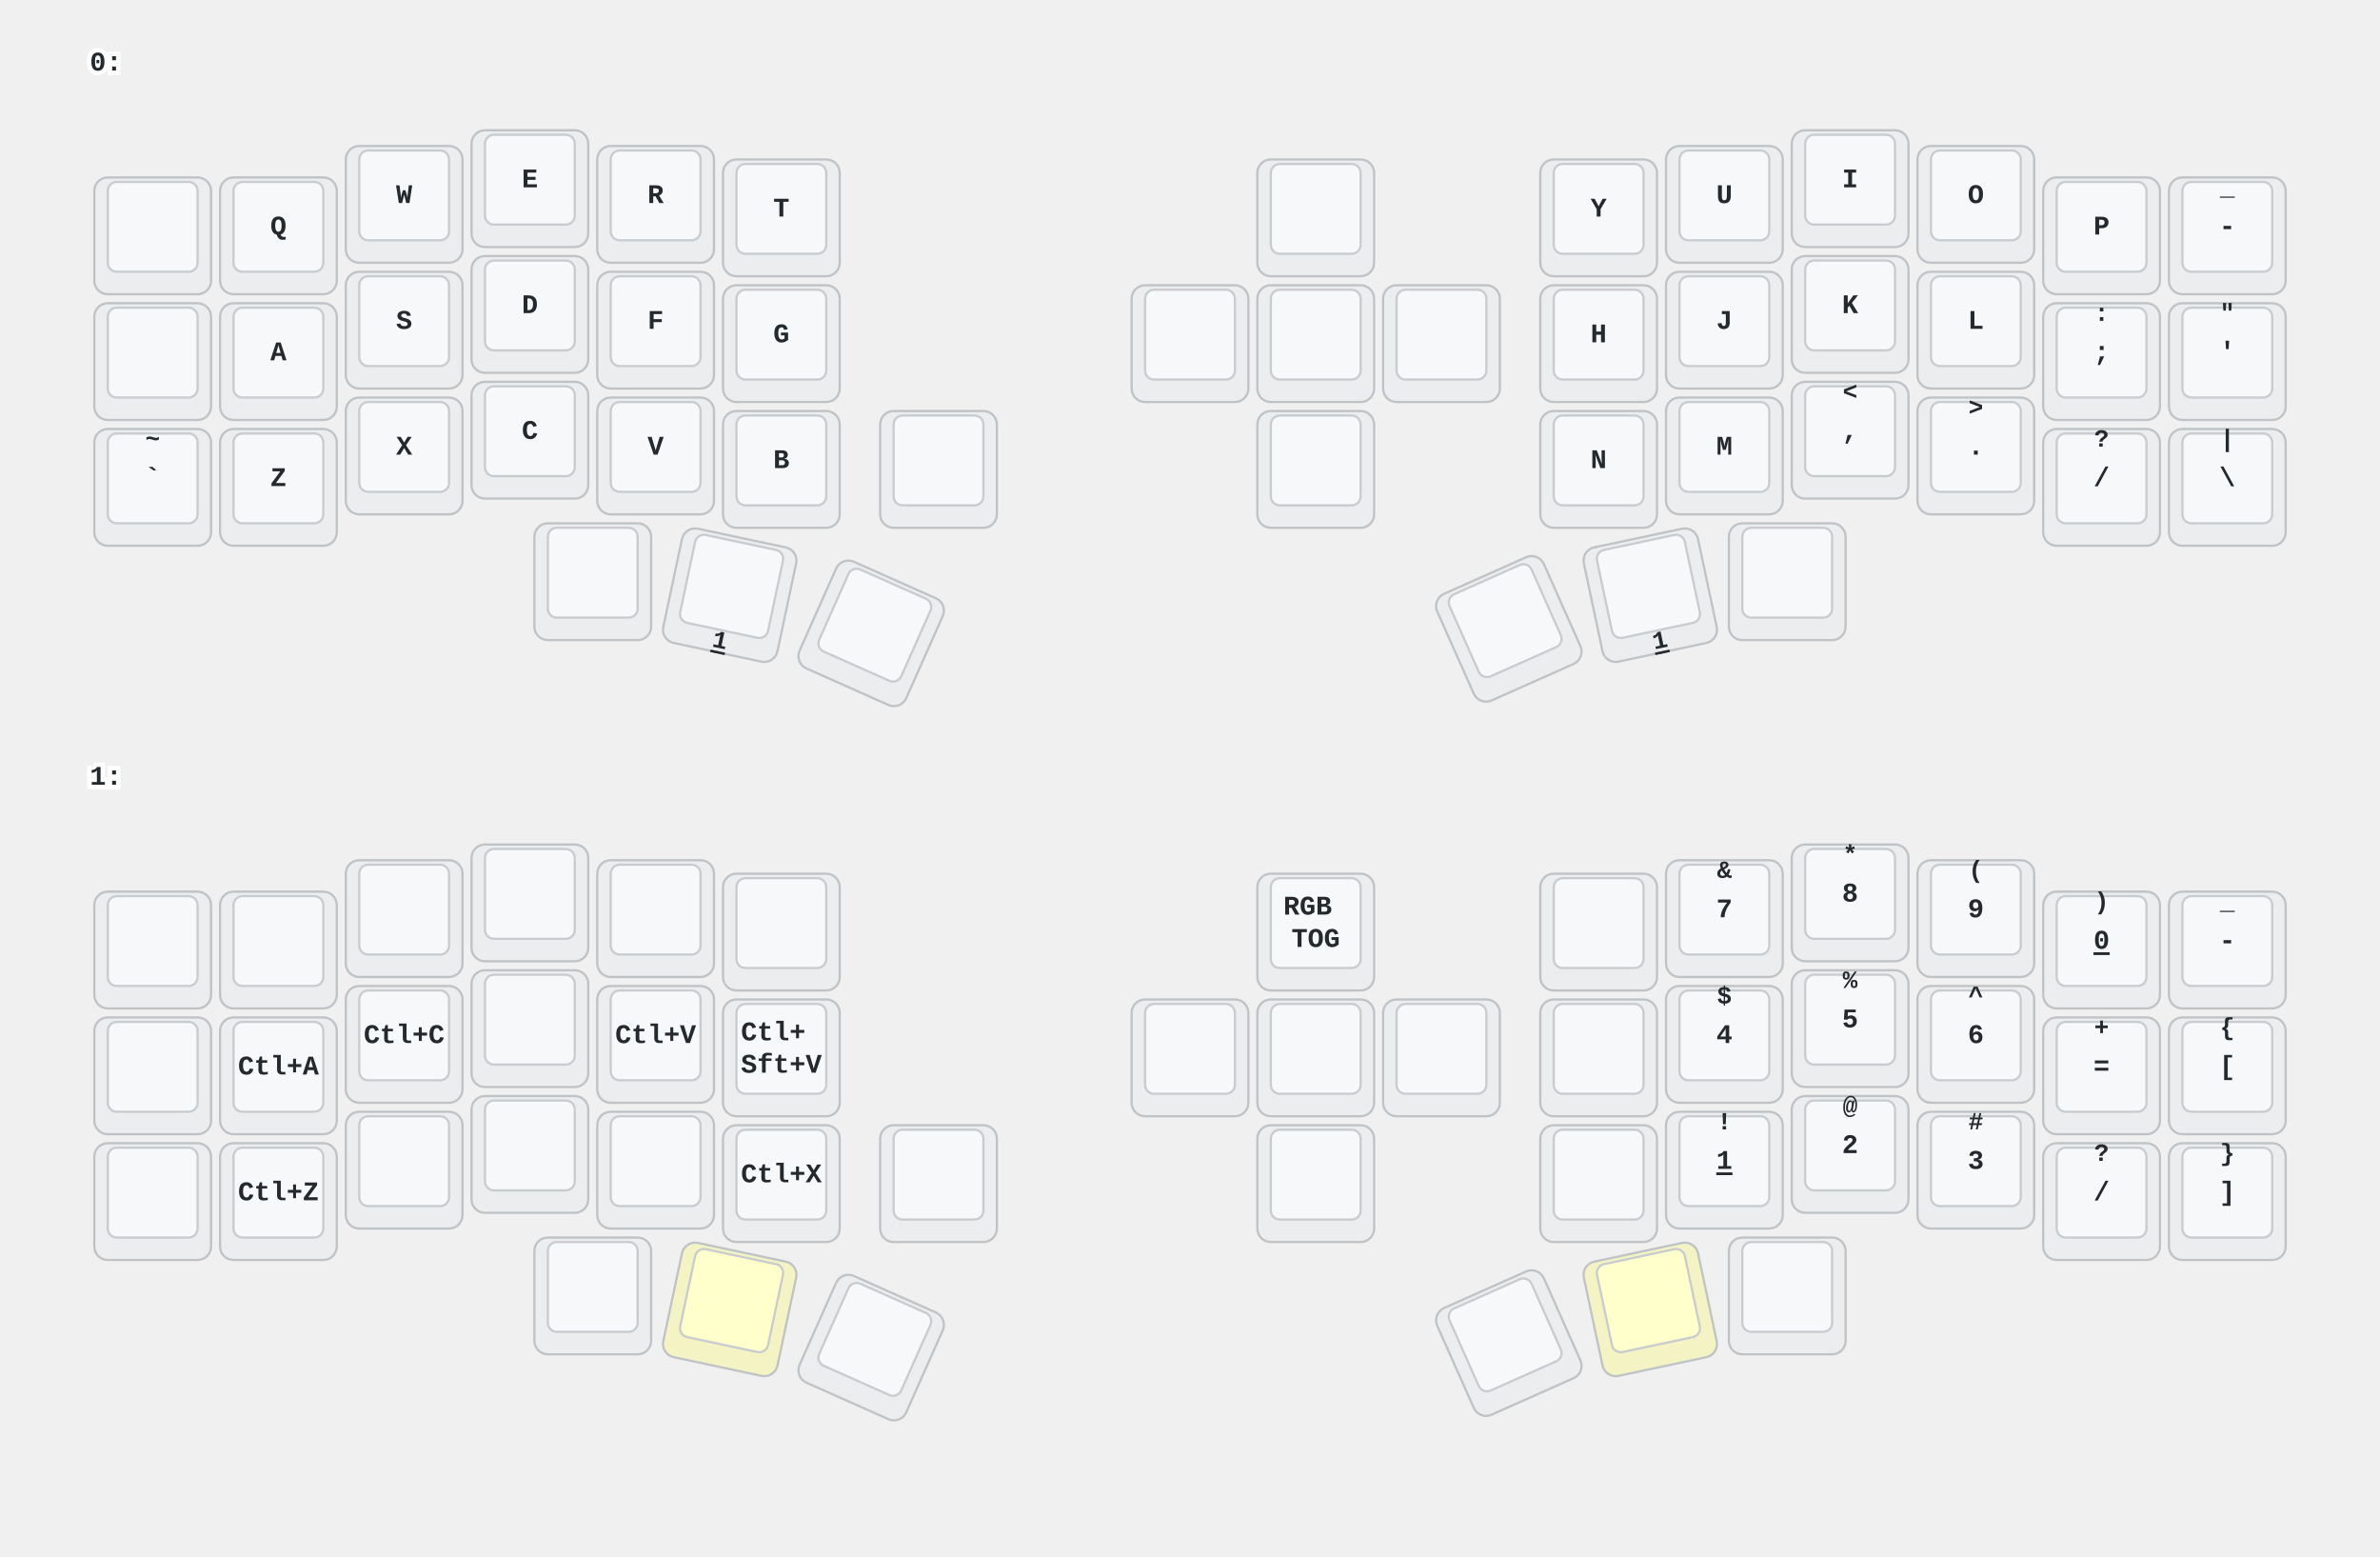
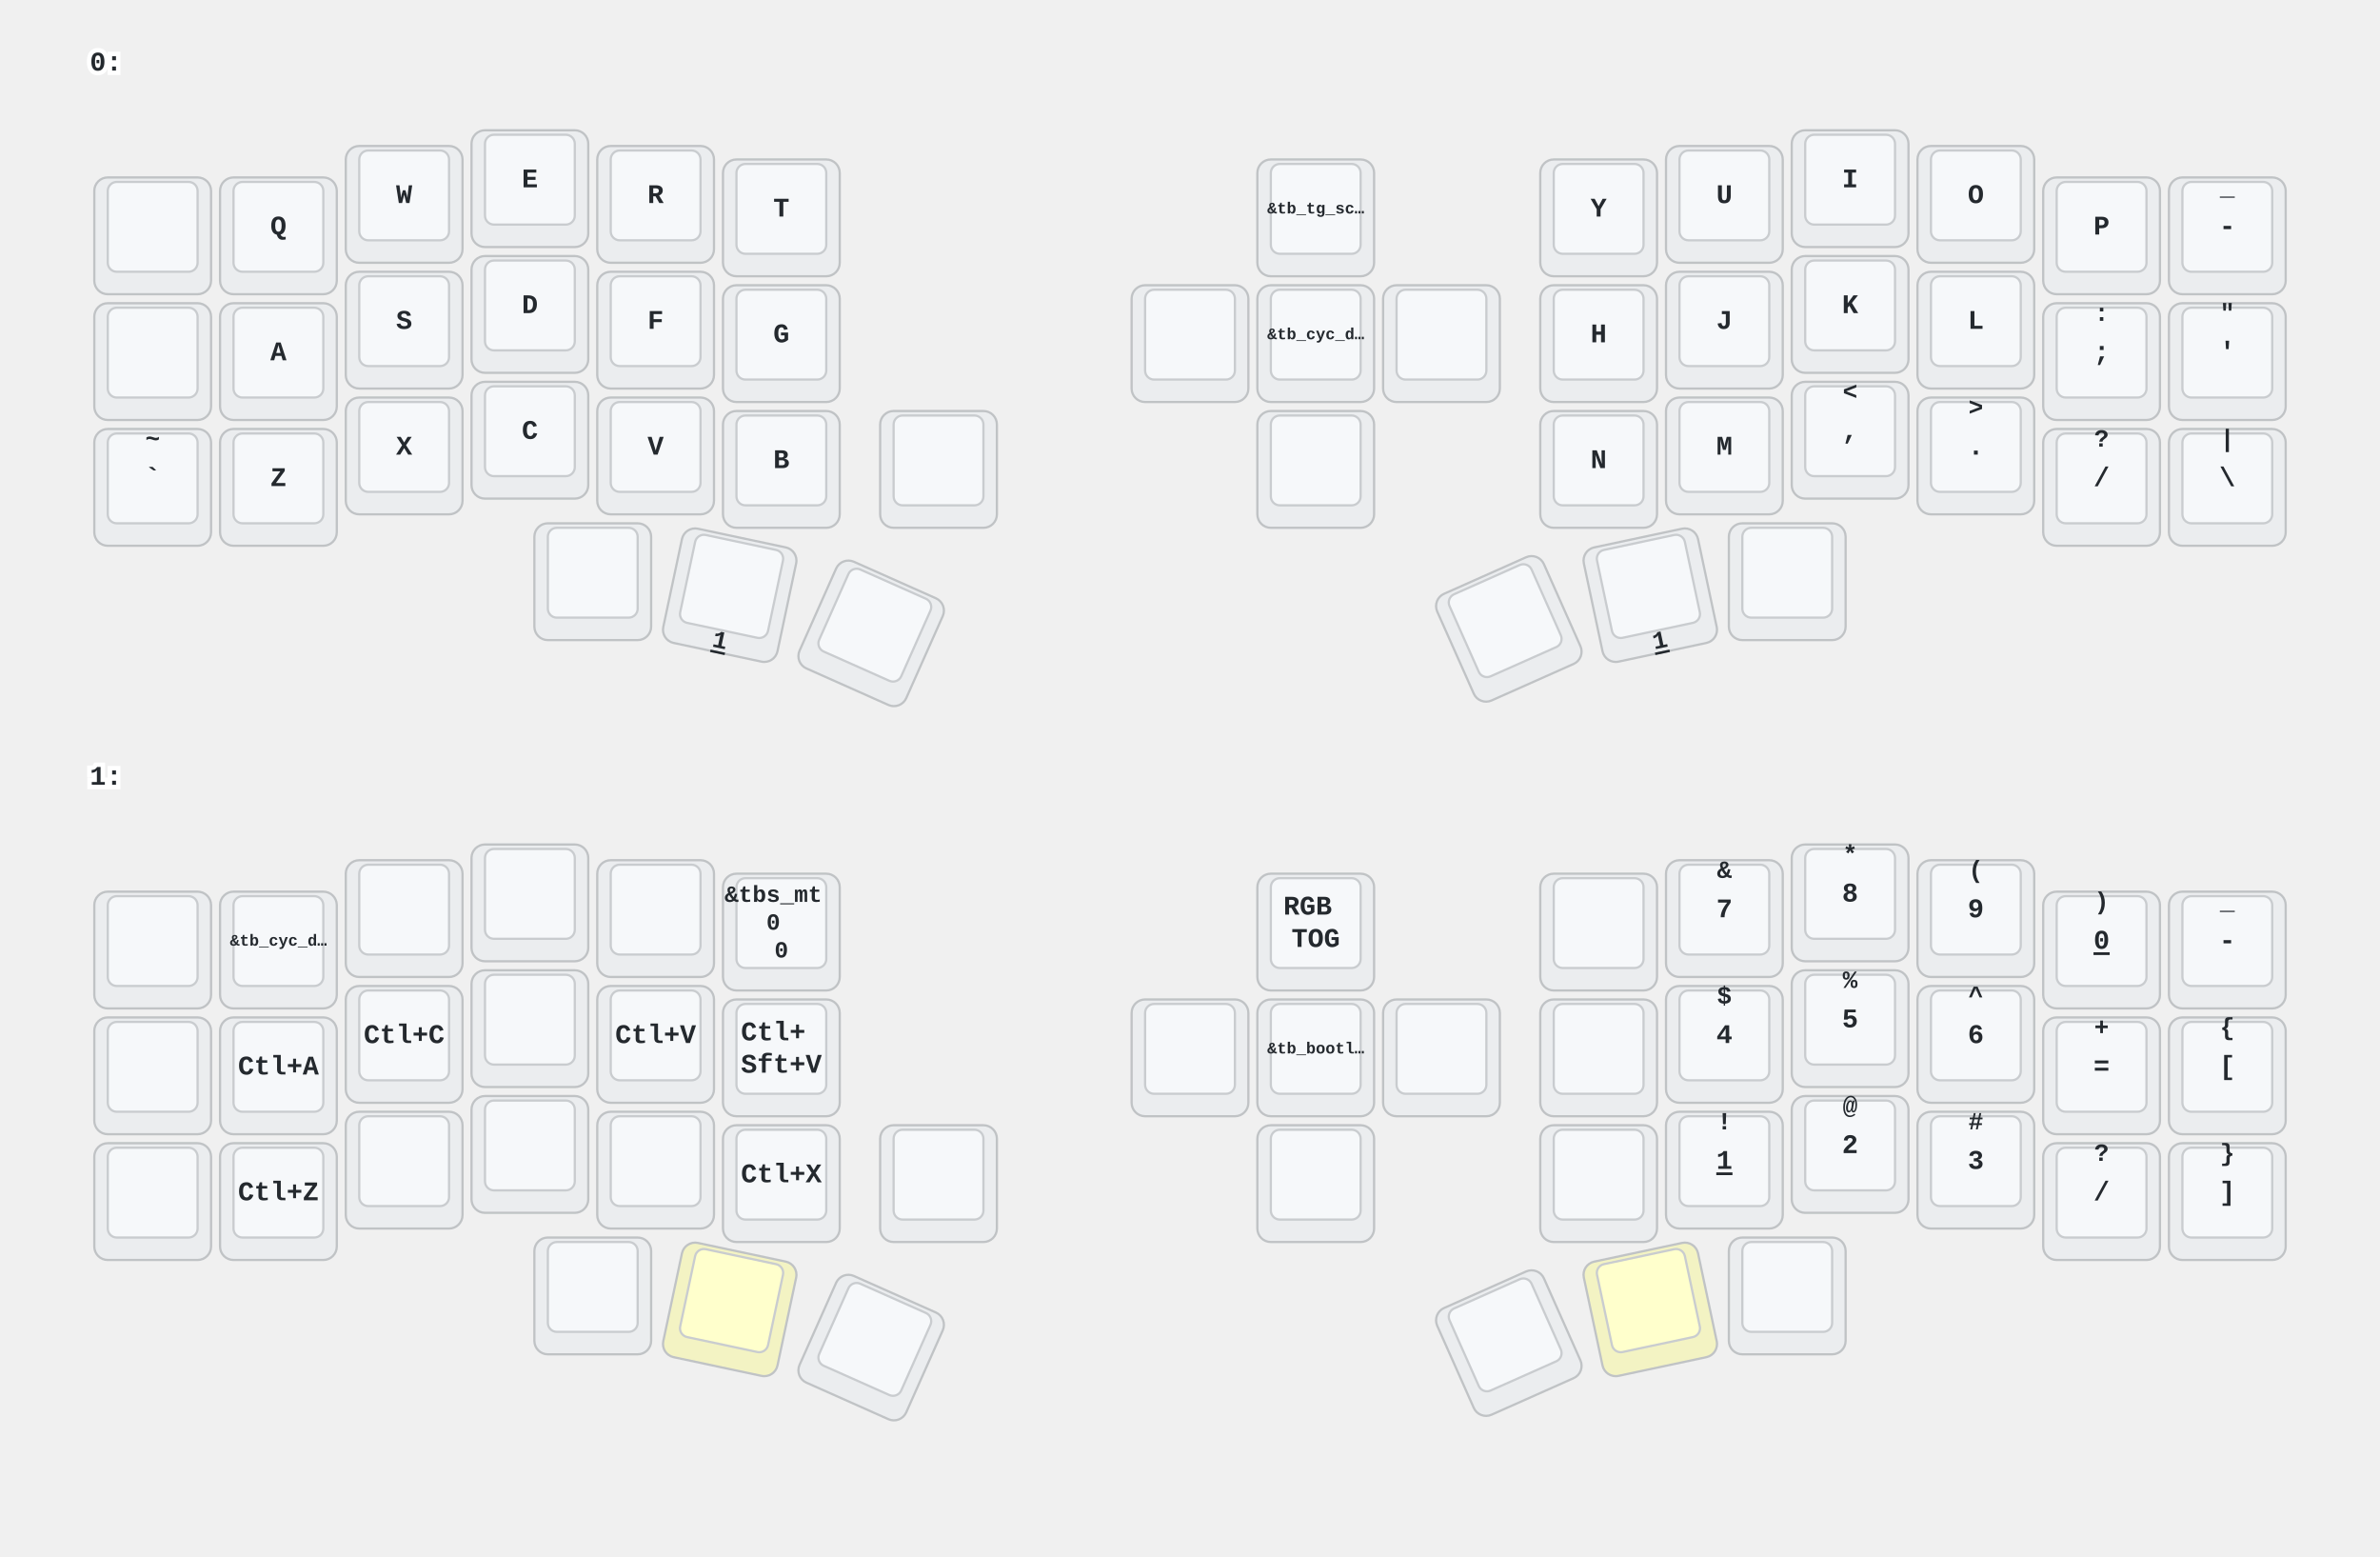
<svg xmlns="http://www.w3.org/2000/svg" xmlns:xlink="http://www.w3.org/1999/xlink" width="1060" height="693" viewBox="0 0 1060 693" class="keymap">
  <defs>/* start glyphs */
<svg id="mdi:alpha-w-box">
      <svg id="mdi-alpha-w-box" viewBox="0 0 24 24">
        <path d="M9,17H15A2,2 0 0,0 17,15V7H15V15H13V8H11V15H9V7H7V15A2,2 0 0,0 9,17M5,3H19A2,2 0 0,1 21,5V19A2,2 0 0,1 19,21H5A2,2 0 0,1 3,19V5A2,2 0 0,1 5,3Z" />
      </svg>
    </svg>
    <svg id="mdi:apple-keyboard-control">
      <svg id="mdi-apple-keyboard-control" viewBox="0 0 24 24">
        <path d="M19.78,11.78L18.36,13.19L12,6.83L5.64,13.19L4.22,11.78L12,4L19.78,11.78Z" />
      </svg>
    </svg>
    <svg id="mdi:apple-keyboard-option">
      <svg id="mdi-apple-keyboard-option" viewBox="0 0 24 24">
        <path d="M3,4H9.11L16.15,18H21V20H14.88L7.84,6H3V4M14,4H21V6H14V4Z" />
      </svg>
    </svg>
    <svg id="mdi:apple-keyboard-shift">
      <svg id="mdi-apple-keyboard-shift" viewBox="0 0 24 24">
        <path d="M15,18V12H17.17L12,6.83L6.83,12H9V18H15M12,4L22,14H17V20H7V14H2L12,4Z" />
      </svg>
    </svg>
    <svg id="mdi:arrow-down-bold">
      <svg id="mdi-arrow-down-bold" viewBox="0 0 24 24">
        <path d="M9,4H15V12H19.84L12,19.84L4.16,12H9V4Z" />
      </svg>
    </svg>
    <svg id="mdi:arrow-left-bold">
      <svg id="mdi-arrow-left-bold" viewBox="0 0 24 24">
        <path d="M20,9V15H12V19.84L4.16,12L12,4.16V9H20Z" />
      </svg>
    </svg>
    <svg id="mdi:arrow-right-bold">
      <svg id="mdi-arrow-right-bold" viewBox="0 0 24 24">
        <path d="M4,15V9H12V4.16L19.84,12L12,19.84V15H4Z" />
      </svg>
    </svg>
    <svg id="mdi:arrow-up-bold">
      <svg id="mdi-arrow-up-bold" viewBox="0 0 24 24">
        <path d="M15,20H9V12H4.16L12,4.16L19.84,12H15V20Z" />
      </svg>
    </svg>
    <svg id="mdi:backspace">
      <svg id="mdi-backspace" viewBox="0 0 24 24">
        <path d="M22,3H7C6.31,3 5.77,3.35 5.41,3.88L0,12L5.41,20.11C5.77,20.64 6.31,21 7,21H22A2,2 0 0,0 24,19V5A2,2 0 0,0 22,3M19,15.59L17.59,17L14,13.41L10.41,17L9,15.59L12.59,12L9,8.41L10.41,7L14,10.59L17.59,7L19,8.41L15.41,12" />
      </svg>
    </svg>
    <svg id="mdi:backspace-reverse-outline">
      <svg id="mdi-backspace-reverse-outline" viewBox="0 0 24 24">
        <path d="M5,15.59L6.41,17L10,13.41L13.59,17L15,15.59L11.41,12L15,8.41L13.59,7L10,10.59L6.41,7L5,8.41L8.59,12L5,15.59M2,3A2,2 0 0,0 0,5V19A2,2 0 0,0 2,21H17C17.69,21 18.23,20.64 18.59,20.11L24,12L18.59,3.88C18.23,3.35 17.69,3 17,3H2M2,5H17L21.72,12L17,19H2V5Z" />
      </svg>
    </svg>
    <svg id="mdi:bluetooth-connect">
      <svg id="mdi-bluetooth-connect" viewBox="0 0 24 24">
        <path d="M19,10L17,12L19,14L21,12M14.88,16.29L13,18.17V14.41M13,5.83L14.88,7.71L13,9.58M17.71,7.71L12,2H11V9.58L6.41,5L5,6.41L10.59,12L5,17.58L6.41,19L11,14.41V22H12L17.71,16.29L13.41,12M7,12L5,10L3,12L5,14L7,12Z" />
      </svg>
    </svg>
    <svg id="mdi:bluetooth-off">
      <svg id="mdi-bluetooth-off" viewBox="0 0 24 24">
        <path d="M13,5.83L14.88,7.71L13.28,9.31L14.69,10.72L17.71,7.7L12,2H11V7.03L13,9.03M5.41,4L4,5.41L10.59,12L5,17.59L6.41,19L11,14.41V22H12L16.29,17.71L18.59,20L20,18.59M13,18.17V14.41L14.88,16.29" />
      </svg>
    </svg>
    <svg id="mdi:keyboard-esc">
      <svg id="mdi-keyboard-esc" viewBox="0 0 24 24">
        <path d="M1 7H7V9H3V11H7V13H3V15H7V17H1V7M11 7H15V9H11V11H13C14.11 11 15 11.9 15 13V15C15 16.11 14.11 17 13 17H9V15H13V13H11C9.9 13 9 12.11 9 11V9C9 7.9 9.9 7 11 7M19 7H21C22.11 7 23 7.9 23 9V10H21V9H19V15H21V14H23V15C23 16.11 22.11 17 21 17H19C17.9 17 17 16.11 17 15V9C17 7.9 17.9 7 19 7Z" />
      </svg>
    </svg>
    <svg id="mdi:keyboard-return">
      <svg id="mdi-keyboard-return" viewBox="0 0 24 24">
        <path d="M19,7V11H5.83L9.41,7.41L8,6L2,12L8,18L9.41,16.58L5.83,13H21V7H19Z" />
      </svg>
    </svg>
    <svg id="mdi:keyboard-space">
      <svg id="mdi-keyboard-space" viewBox="0 0 24 24">
        <path d="M3 15H5V19H19V15H21V19C21 20.1 20.1 21 19 21H5C3.9 21 3 20.1 3 19V15Z" />
      </svg>
    </svg>
    <svg id="mdi:keyboard-tab">
      <svg id="mdi-keyboard-tab" viewBox="0 0 24 24">
        <path d="M20,18H22V6H20M11.59,7.41L15.17,11H1V13H15.17L11.59,16.58L13,18L19,12L13,6L11.59,7.41Z" />
-       </svg>
-     </svg>
-     <svg id="mdi:minus-circle-outline">
-       <svg id="mdi-minus-circle-outline" viewBox="0 0 24 24">
-         <path d="M12,20C7.59,20 4,16.41 4,12C4,7.59 7.59,4 12,4C16.41,4 20,7.59 20,12C20,16.41 16.41,20 12,20M12,2A10,10 0 0,0 2,12A10,10 0 0,0 12,22A10,10 0 0,0 22,12A10,10 0 0,0 12,2M7,13H17V11H7" />
      </svg>
    </svg>
    <svg id="mdi:mouse-left-click-outline">
      <svg id="mdi-mouse-left-click-outline" viewBox="0 0 24 24">
        <path d="M13 9V1.07C13.7 1.16 14.37 1.33 15 1.59C17.33 2.53 19.11 4.53 19.75 7C19.91 7.64 20 8.31 20 9H13M17.66 7C17.18 5.65 16.23 4.5 15 3.81V7H17.66M6 15V13H18V15C18 16.59 17.37 18.12 16.24 19.24C15.12 20.37 13.59 21 12 21C10.41 21 8.88 20.37 7.76 19.24C6.63 18.12 6 16.59 6 15M4 15C4 17.12 4.84 19.16 6.34 20.66C7.84 22.16 9.88 23 12 23C14.12 23 16.16 22.16 17.66 20.66C19.16 19.16 20 17.12 20 15V11H4V15M11 9V1.07C7.06 1.56 4 4.92 4 9H11Z" />
      </svg>
    </svg>
    <svg id="mdi:mouse-right-click-outline">
      <svg id="mdi-mouse-right-click-outline" viewBox="0 0 24 24">
        <path d="M13 9V1.07C16.94 1.56 20 4.92 20 9H13M11 9V1.07C10.3 1.16 9.63 1.33 9 1.59C6.67 2.53 4.89 4.53 4.25 7C4.09 7.64 4 8.31 4 9H11M6.34 7C6.82 5.65 7.78 4.5 9 3.81V7H6.34M6 15V13H18V15C18 16.59 17.37 18.12 16.24 19.24C15.12 20.37 13.59 21 12 21C10.41 21 8.88 20.37 7.76 19.24C6.63 18.12 6 16.59 6 15M4 15C4 17.12 4.84 19.16 6.34 20.66C7.84 22.16 9.88 23 12 23C14.12 23 16.16 22.16 17.66 20.66C19.16 19.16 20 17.12 20 15V11H4V15Z" />
      </svg>
    </svg>
    <svg id="mdi:mouse-scroll-wheel">
      <svg id="mdi-mouse-scroll-wheel" viewBox="0 0 24 24">
        <path d="M11 1.07C7.05 1.56 4 4.92 4 9H11V7.73C10.4 7.39 10 6.74 10 6V4C10 3.26 10.4 2.61 11 2.27V1.07M13 9V7.73C13.6 7.39 14 6.74 14 6V4C14 3.26 13.6 2.61 13 2.27V1.07C16.94 1.56 20 4.92 20 9H13M4 15C4 17.12 4.84 19.16 6.34 20.66C7.84 22.16 9.88 23 12 23C14.12 23 16.16 22.16 17.66 20.66C19.16 19.16 20 17.12 20 15V11H4V15M13 6V4C13 3.45 12.55 3 12 3C11.45 3 11 3.45 11 4V6C11 6.55 11.45 7 12 7C12.55 7 13 6.55 13 6Z" />
      </svg>
    </svg>
    <svg id="mdi:transfer">
      <svg id="mdi-transfer" viewBox="0 0 24 24">
        <path d="M8 4A2 2 0 0 0 6 6V10H8V6H16V9H13.5L17 12.5L20.5 9H18V6A2 2 0 0 0 16 4H8M3 12V14H11V12H3M3 15V17H11V15H3M13 15V17H21V15H13M3 18V20H11V18H3M13 18V20H21V18H13Z" />
      </svg>
    </svg>
  </defs>/* end glyphs */
<style>/* inherit to force styles through use tags */
svg path {
    fill: inherit;
}

/* font and background color specifications */
svg.keymap {
    font-family: SFMono-Regular,Consolas,Liberation Mono,Menlo,monospace;
    font-size: 14px;
    font-kerning: normal;
    text-rendering: optimizeLegibility;
    fill: #24292e;
}

/* default key styling */
rect.key {
    fill: #f6f8fa;
}

rect.key, rect.combo {
    stroke: #c9cccf;
    stroke-width: 1;
}

/* default key side styling, only used is draw_key_sides is set */
rect.side {
    filter: brightness(90%);
}

/* color accent for combo boxes */
rect.combo, rect.combo-separate {
    fill: #cdf;
}

/* color accent for held keys */
rect.held, rect.combo.held {
    fill: #fdd;
}

/* color accent for ghost (optional) keys */
rect.ghost, rect.combo.ghost {
    stroke-dasharray: 4, 4;
    stroke-width: 2;
}

text {
    text-anchor: middle;
    dominant-baseline: middle;
}

/* styling for layer labels */
text.label {
    font-weight: bold;
    text-anchor: start;
    stroke: white;
    stroke-width: 4;
    paint-order: stroke;
}

/* styling for optional footer */
text.footer {
    text-anchor: end;
    dominant-baseline: auto;
    stroke: white;
    stroke-width: 4;
    paint-order: stroke;
}

/* styling for combo tap, and key non-tap label text */
text.combo, text.hold, text.shifted, text.left, text.right {
    font-size: 11px;
}

text.hold {
    text-anchor: middle;
    dominant-baseline: auto;
}

text.shifted {
    text-anchor: middle;
    dominant-baseline: hanging;
}

text.left {
    text-anchor: start;
}

text.right {
    text-anchor: end;
}

text.layer-activator {
    text-decoration: underline;
}

/* styling for hold/shifted label text in combo box */
text.combo.hold, text.combo.shifted, text.combo.left, text.combo.right {
    font-size: 8px;
}

/* lighter symbol for transparent keys */
text.trans {
    fill: #7b7e81;
}

/* styling for combo dendrons */
path.combo {
    stroke-width: 1;
    stroke: gray;
    fill: none;
}

/* Start Tabler Icons Cleanup */
/* cannot use height/width with glyphs */
.icon-tabler &gt; path {
    fill: inherit;
    stroke: inherit;
    stroke-width: 2;
}
/* hide tabler's default box */
.icon-tabler &gt; path[stroke="none"][fill="none"] {
    visibility: hidden;
}
/* End Tabler Icons Cleanup */

/* For default sytles, see https://github.com/caksoylar/keymap-drawer/blob/main/keymap_drawer/config.py#L85 */

svg.keymap {
  font-family: Ubuntu Mono, Inconsolata, Consolas, Liberation Mono, Menlo, monospace;
  font-size: 12px;
  font-weight: bold;
  text-rendering: optimizeLegibility;
}

/* Color accent for held keys */
rect.held, rect.combo.held {
    fill: #ffc;
}

/* Technique borrowed and extended from https://github.com/englmaxi/zmk-config/blob/master/keymap-drawer/config.yaml */
.sym_sub_text.tap {
  translate: -5px 2px;
  font-size: 20px;
}
.sym_sub_text.shifted {
  translate: 10px 13px;
  font-size: 10px;
  opacity: 1.0;
}
.combo.sym_sub_text.tap {
  translate: -1px 1px;
}
.combo.sym_sub_text.shifted {
  translate: 7px 5px;
  font-size: 10px;
  opacity: 1.0;
}

/* Toggle */
.toggle.shifted {
  translate: -10px 12px;
}

.toggle.hold {
  translate: 13px -23px;
}

/* Variant for tap-dances */
.tap_dance.tap {
  translate: -7px 0px;
  font-size: 12px;
}
.tap_dance.shifted {
  translate: 7px 17px;
  font-size: 12px;
  opacity: 1.0;
}

/* Variant for symbol next to symbol */
.sym_by_sym.tap {
  translate: -6px 0px;
}
.sym_by_sym.shifted {
  translate: 10px 12px;
  opacity: 1.0;
}

.combo.sym_by_sym.tap {
  translate: -35px 0px;
}
.combo.sym_by_sym.shifted {
  translate: 35px 20px;
  opacity: 1.0;
}

.combo.sym_by_sym.hold {
  visibility: hidden;
}

/* hide hold box for combo sym_by_sym */
.combo.sym_by_sym.hold &gt; path[stroke="none"][fill="none"] {
  visibility: hidden;
}
</style>
  <g transform="translate(40, 0)" class="layer-0">
    <text x="0" y="28" class="label" id="x_x">0:</text>
    <g transform="translate(0, 56)">
      <g transform="translate(28, 49)" class="key keypos-0">
        <rect rx="6" ry="6" x="-26" y="-26" width="52" height="52" class="key side" />
        <rect rx="4" ry="4" x="-20" y="-24" width="40" height="40" class="key" />
        <use href="#mdi:keyboard-tab" xlink:href="#mdi:keyboard-tab" x="-9" y="-13" height="18" width="18.0" class="key tap glyph mdi:keyboard-tab" />
      </g>
      <g transform="translate(84, 49)" class="key keypos-1">
        <rect rx="6" ry="6" x="-26" y="-26" width="52" height="52" class="key side" />
        <rect rx="4" ry="4" x="-20" y="-24" width="40" height="40" class="key" />
        <text x="0" y="-4" class="key tap">Q</text>
      </g>
      <g transform="translate(140, 35)" class="key keypos-2">
        <rect rx="6" ry="6" x="-26" y="-26" width="52" height="52" class="key side" />
        <rect rx="4" ry="4" x="-20" y="-24" width="40" height="40" class="key" />
        <text x="0" y="-4" class="key tap">W</text>
      </g>
      <g transform="translate(196, 28)" class="key keypos-3">
        <rect rx="6" ry="6" x="-26" y="-26" width="52" height="52" class="key side" />
        <rect rx="4" ry="4" x="-20" y="-24" width="40" height="40" class="key" />
        <text x="0" y="-4" class="key tap">E</text>
      </g>
      <g transform="translate(252, 35)" class="key keypos-4">
        <rect rx="6" ry="6" x="-26" y="-26" width="52" height="52" class="key side" />
        <rect rx="4" ry="4" x="-20" y="-24" width="40" height="40" class="key" />
        <text x="0" y="-4" class="key tap">R</text>
      </g>
      <g transform="translate(308, 41)" class="key keypos-5">
        <rect rx="6" ry="6" x="-26" y="-26" width="52" height="52" class="key side" />
        <rect rx="4" ry="4" x="-20" y="-24" width="40" height="40" class="key" />
        <text x="0" y="-4" class="key tap">T</text>
      </g>
-       <g transform="translate(546, 41)" class="key none keypos-6">
-         <rect rx="6" ry="6" x="-26" y="-26" width="52" height="52" class="key none side" />
-         <rect rx="4" ry="4" x="-20" y="-24" width="40" height="40" class="key none" />
-         <use href="#mdi:minus-circle-outline" xlink:href="#mdi:minus-circle-outline" x="-9" y="-13" height="18" width="18.0" class="key none tap glyph mdi:minus-circle-outline" />
+       <g transform="translate(546, 41)" class="key keypos-6">
+         <rect rx="6" ry="6" x="-26" y="-26" width="52" height="52" class="key side" />
+         <rect rx="4" ry="4" x="-20" y="-24" width="40" height="40" class="key" />
+         <text x="0" y="-4" class="key tap">
+           <tspan style="font-size: 60%">&amp;tb_tg_sc…</tspan>
+         </text>
      </g>
      <g transform="translate(672, 41)" class="key keypos-7">
        <rect rx="6" ry="6" x="-26" y="-26" width="52" height="52" class="key side" />
        <rect rx="4" ry="4" x="-20" y="-24" width="40" height="40" class="key" />
        <text x="0" y="-4" class="key tap">Y</text>
      </g>
      <g transform="translate(728, 35)" class="key keypos-8">
        <rect rx="6" ry="6" x="-26" y="-26" width="52" height="52" class="key side" />
        <rect rx="4" ry="4" x="-20" y="-24" width="40" height="40" class="key" />
        <text x="0" y="-4" class="key tap">U</text>
      </g>
      <g transform="translate(784, 28)" class="key keypos-9">
        <rect rx="6" ry="6" x="-26" y="-26" width="52" height="52" class="key side" />
        <rect rx="4" ry="4" x="-20" y="-24" width="40" height="40" class="key" />
        <text x="0" y="-4" class="key tap">I</text>
      </g>
      <g transform="translate(840, 35)" class="key keypos-10">
        <rect rx="6" ry="6" x="-26" y="-26" width="52" height="52" class="key side" />
        <rect rx="4" ry="4" x="-20" y="-24" width="40" height="40" class="key" />
        <text x="0" y="-4" class="key tap">O</text>
      </g>
      <g transform="translate(896, 49)" class="key keypos-11">
        <rect rx="6" ry="6" x="-26" y="-26" width="52" height="52" class="key side" />
        <rect rx="4" ry="4" x="-20" y="-24" width="40" height="40" class="key" />
        <text x="0" y="-4" class="key tap">P</text>
      </g>
      <g transform="translate(952, 49)" class="key keypos-12">
        <rect rx="6" ry="6" x="-26" y="-26" width="52" height="52" class="key side" />
        <rect rx="4" ry="4" x="-20" y="-24" width="40" height="40" class="key" />
        <text x="0" y="-4" class="key tap">-</text>
        <text x="0" y="-24" class="key shifted">_</text>
      </g>
      <g transform="translate(28, 105)" class="key keypos-13">
        <rect rx="6" ry="6" x="-26" y="-26" width="52" height="52" class="key side" />
        <rect rx="4" ry="4" x="-20" y="-24" width="40" height="40" class="key" />
        <use href="#mdi:keyboard-esc" xlink:href="#mdi:keyboard-esc" x="-9" y="-13" height="18" width="18.0" class="key tap glyph mdi:keyboard-esc" />
      </g>
      <g transform="translate(84, 105)" class="key keypos-14">
        <rect rx="6" ry="6" x="-26" y="-26" width="52" height="52" class="key side" />
        <rect rx="4" ry="4" x="-20" y="-24" width="40" height="40" class="key" />
        <text x="0" y="-4" class="key tap">A</text>
      </g>
      <g transform="translate(140, 91)" class="key keypos-15">
        <rect rx="6" ry="6" x="-26" y="-26" width="52" height="52" class="key side" />
        <rect rx="4" ry="4" x="-20" y="-24" width="40" height="40" class="key" />
        <text x="0" y="-4" class="key tap">S</text>
      </g>
      <g transform="translate(196, 84)" class="key keypos-16">
        <rect rx="6" ry="6" x="-26" y="-26" width="52" height="52" class="key side" />
        <rect rx="4" ry="4" x="-20" y="-24" width="40" height="40" class="key" />
        <text x="0" y="-4" class="key tap">D</text>
      </g>
      <g transform="translate(252, 91)" class="key keypos-17">
        <rect rx="6" ry="6" x="-26" y="-26" width="52" height="52" class="key side" />
        <rect rx="4" ry="4" x="-20" y="-24" width="40" height="40" class="key" />
        <text x="0" y="-4" class="key tap">F</text>
      </g>
      <g transform="translate(308, 97)" class="key keypos-18">
        <rect rx="6" ry="6" x="-26" y="-26" width="52" height="52" class="key side" />
        <rect rx="4" ry="4" x="-20" y="-24" width="40" height="40" class="key" />
        <text x="0" y="-4" class="key tap">G</text>
      </g>
      <g transform="translate(490, 97)" class="key keypos-19">
        <rect rx="6" ry="6" x="-26" y="-26" width="52" height="52" class="key side" />
        <rect rx="4" ry="4" x="-20" y="-24" width="40" height="40" class="key" />
        <use href="#mdi:mouse-right-click-outline" xlink:href="#mdi:mouse-right-click-outline" x="-9" y="-13" height="18" width="18.0" class="key tap glyph mdi:mouse-right-click-outline" />
      </g>
-       <g transform="translate(546, 97)" class="key none keypos-20">
-         <rect rx="6" ry="6" x="-26" y="-26" width="52" height="52" class="key none side" />
-         <rect rx="4" ry="4" x="-20" y="-24" width="40" height="40" class="key none" />
-         <use href="#mdi:minus-circle-outline" xlink:href="#mdi:minus-circle-outline" x="-9" y="-13" height="18" width="18.0" class="key none tap glyph mdi:minus-circle-outline" />
+       <g transform="translate(546, 97)" class="key keypos-20">
+         <rect rx="6" ry="6" x="-26" y="-26" width="52" height="52" class="key side" />
+         <rect rx="4" ry="4" x="-20" y="-24" width="40" height="40" class="key" />
+         <text x="0" y="-4" class="key tap">
+           <tspan style="font-size: 60%">&amp;tb_cyc_d…</tspan>
+         </text>
      </g>
      <g transform="translate(602, 97)" class="key keypos-21">
        <rect rx="6" ry="6" x="-26" y="-26" width="52" height="52" class="key side" />
        <rect rx="4" ry="4" x="-20" y="-24" width="40" height="40" class="key" />
        <use href="#mdi:mouse-scroll-wheel" xlink:href="#mdi:mouse-scroll-wheel" x="-9" y="-13" height="18" width="18.0" class="key tap glyph mdi:mouse-scroll-wheel" />
      </g>
      <g transform="translate(672, 97)" class="key keypos-22">
        <rect rx="6" ry="6" x="-26" y="-26" width="52" height="52" class="key side" />
        <rect rx="4" ry="4" x="-20" y="-24" width="40" height="40" class="key" />
        <text x="0" y="-4" class="key tap">H</text>
      </g>
      <g transform="translate(728, 91)" class="key keypos-23">
        <rect rx="6" ry="6" x="-26" y="-26" width="52" height="52" class="key side" />
        <rect rx="4" ry="4" x="-20" y="-24" width="40" height="40" class="key" />
        <text x="0" y="-4" class="key tap">J</text>
      </g>
      <g transform="translate(784, 84)" class="key keypos-24">
        <rect rx="6" ry="6" x="-26" y="-26" width="52" height="52" class="key side" />
        <rect rx="4" ry="4" x="-20" y="-24" width="40" height="40" class="key" />
        <text x="0" y="-4" class="key tap">K</text>
      </g>
      <g transform="translate(840, 91)" class="key keypos-25">
        <rect rx="6" ry="6" x="-26" y="-26" width="52" height="52" class="key side" />
        <rect rx="4" ry="4" x="-20" y="-24" width="40" height="40" class="key" />
        <text x="0" y="-4" class="key tap">L</text>
      </g>
      <g transform="translate(896, 105)" class="key keypos-26">
        <rect rx="6" ry="6" x="-26" y="-26" width="52" height="52" class="key side" />
        <rect rx="4" ry="4" x="-20" y="-24" width="40" height="40" class="key" />
        <text x="0" y="-4" class="key tap">;</text>
        <text x="0" y="-24" class="key shifted">:</text>
      </g>
      <g transform="translate(952, 105)" class="key keypos-27">
        <rect rx="6" ry="6" x="-26" y="-26" width="52" height="52" class="key side" />
        <rect rx="4" ry="4" x="-20" y="-24" width="40" height="40" class="key" />
        <text x="0" y="-4" class="key tap">'</text>
        <text x="0" y="-24" class="key shifted">"</text>
      </g>
      <g transform="translate(28, 161)" class="key keypos-28">
        <rect rx="6" ry="6" x="-26" y="-26" width="52" height="52" class="key side" />
        <rect rx="4" ry="4" x="-20" y="-24" width="40" height="40" class="key" />
        <text x="0" y="-4" class="key tap">`</text>
        <text x="0" y="-24" class="key shifted">~</text>
      </g>
      <g transform="translate(84, 161)" class="key keypos-29">
        <rect rx="6" ry="6" x="-26" y="-26" width="52" height="52" class="key side" />
        <rect rx="4" ry="4" x="-20" y="-24" width="40" height="40" class="key" />
        <text x="0" y="-4" class="key tap">Z</text>
      </g>
      <g transform="translate(140, 147)" class="key keypos-30">
        <rect rx="6" ry="6" x="-26" y="-26" width="52" height="52" class="key side" />
        <rect rx="4" ry="4" x="-20" y="-24" width="40" height="40" class="key" />
        <text x="0" y="-4" class="key tap">X</text>
      </g>
      <g transform="translate(196, 140)" class="key keypos-31">
        <rect rx="6" ry="6" x="-26" y="-26" width="52" height="52" class="key side" />
        <rect rx="4" ry="4" x="-20" y="-24" width="40" height="40" class="key" />
        <text x="0" y="-4" class="key tap">C</text>
      </g>
      <g transform="translate(252, 147)" class="key keypos-32">
        <rect rx="6" ry="6" x="-26" y="-26" width="52" height="52" class="key side" />
        <rect rx="4" ry="4" x="-20" y="-24" width="40" height="40" class="key" />
        <text x="0" y="-4" class="key tap">V</text>
      </g>
      <g transform="translate(308, 153)" class="key keypos-33">
        <rect rx="6" ry="6" x="-26" y="-26" width="52" height="52" class="key side" />
        <rect rx="4" ry="4" x="-20" y="-24" width="40" height="40" class="key" />
        <text x="0" y="-4" class="key tap">B</text>
      </g>
      <g transform="translate(378, 153)" class="key keypos-34">
        <rect rx="6" ry="6" x="-26" y="-26" width="52" height="52" class="key side" />
        <rect rx="4" ry="4" x="-20" y="-24" width="40" height="40" class="key" />
        <use href="#mdi:alpha-w-box" xlink:href="#mdi:alpha-w-box" x="-9" y="-13" height="18" width="18.0" class="key tap glyph mdi:alpha-w-box" />
      </g>
      <g transform="translate(546, 153)" class="key keypos-35">
        <rect rx="6" ry="6" x="-26" y="-26" width="52" height="52" class="key side" />
        <rect rx="4" ry="4" x="-20" y="-24" width="40" height="40" class="key" />
        <use href="#mdi:mouse-left-click-outline" xlink:href="#mdi:mouse-left-click-outline" x="-9" y="-13" height="18" width="18.0" class="key tap glyph mdi:mouse-left-click-outline" />
      </g>
      <g transform="translate(672, 153)" class="key keypos-36">
        <rect rx="6" ry="6" x="-26" y="-26" width="52" height="52" class="key side" />
        <rect rx="4" ry="4" x="-20" y="-24" width="40" height="40" class="key" />
        <text x="0" y="-4" class="key tap">N</text>
      </g>
      <g transform="translate(728, 147)" class="key keypos-37">
        <rect rx="6" ry="6" x="-26" y="-26" width="52" height="52" class="key side" />
        <rect rx="4" ry="4" x="-20" y="-24" width="40" height="40" class="key" />
        <text x="0" y="-4" class="key tap">M</text>
      </g>
      <g transform="translate(784, 140)" class="key keypos-38">
        <rect rx="6" ry="6" x="-26" y="-26" width="52" height="52" class="key side" />
        <rect rx="4" ry="4" x="-20" y="-24" width="40" height="40" class="key" />
        <text x="0" y="-4" class="key tap">,</text>
        <text x="0" y="-24" class="key shifted">&lt;</text>
      </g>
      <g transform="translate(840, 147)" class="key keypos-39">
        <rect rx="6" ry="6" x="-26" y="-26" width="52" height="52" class="key side" />
        <rect rx="4" ry="4" x="-20" y="-24" width="40" height="40" class="key" />
        <text x="0" y="-4" class="key tap">.</text>
        <text x="0" y="-24" class="key shifted">&gt;</text>
      </g>
      <g transform="translate(896, 161)" class="key keypos-40">
        <rect rx="6" ry="6" x="-26" y="-26" width="52" height="52" class="key side" />
        <rect rx="4" ry="4" x="-20" y="-24" width="40" height="40" class="key" />
        <text x="0" y="-4" class="key tap">/</text>
        <text x="0" y="-24" class="key shifted">?</text>
      </g>
      <g transform="translate(952, 161)" class="key keypos-41">
        <rect rx="6" ry="6" x="-26" y="-26" width="52" height="52" class="key side" />
        <rect rx="4" ry="4" x="-20" y="-24" width="40" height="40" class="key" />
        <text x="0" y="-4" class="key tap">\</text>
        <text x="0" y="-24" class="key shifted">|</text>
      </g>
      <g transform="translate(224, 203)" class="key keypos-42">
        <rect rx="6" ry="6" x="-26" y="-26" width="52" height="52" class="key side" />
        <rect rx="4" ry="4" x="-20" y="-24" width="40" height="40" class="key" />
        <use href="#mdi:apple-keyboard-control" xlink:href="#mdi:apple-keyboard-control" x="-9" y="-13" height="18" width="18.0" class="key tap glyph mdi:apple-keyboard-control" />
      </g>
      <g transform="translate(285, 209) rotate(12.0)" class="key keypos-43">
        <rect rx="6" ry="6" x="-26" y="-26" width="52" height="52" class="key side" />
        <rect rx="4" ry="4" x="-20" y="-24" width="40" height="40" class="key" />
        <use href="#mdi:backspace-reverse-outline" xlink:href="#mdi:backspace-reverse-outline" x="-9" y="-13" height="18" width="18.0" class="key tap glyph mdi:backspace-reverse-outline" />
        <a href="#x_x">
          <text x="0" y="24" class="key hold layer-activator">1</text>
        </a>
      </g>
      <g transform="translate(348, 226) rotate(24.0)" class="key keypos-44">
        <rect rx="6" ry="6" x="-26" y="-26" width="52" height="52" class="key side" />
        <rect rx="4" ry="4" x="-20" y="-24" width="40" height="40" class="key" />
        <use href="#mdi:keyboard-return" xlink:href="#mdi:keyboard-return" x="-9" y="-13" height="18" width="18.0" class="key tap glyph mdi:keyboard-return" />
        <use href="#mdi:apple-keyboard-shift" xlink:href="#mdi:apple-keyboard-shift" x="-8" y="9" height="15" width="15.0" class="key hold glyph mdi:apple-keyboard-shift" />
      </g>
      <g transform="translate(632, 224) rotate(-24.0)" class="key keypos-45">
        <rect rx="6" ry="6" x="-26" y="-26" width="52" height="52" class="key side" />
        <rect rx="4" ry="4" x="-20" y="-24" width="40" height="40" class="key" />
        <use href="#mdi:keyboard-space" xlink:href="#mdi:keyboard-space" x="-9" y="-13" height="18" width="18.0" class="key tap glyph mdi:keyboard-space" />
        <use href="#mdi:apple-keyboard-shift" xlink:href="#mdi:apple-keyboard-shift" x="-8" y="9" height="15" width="15.0" class="key hold glyph mdi:apple-keyboard-shift" />
      </g>
      <g transform="translate(695, 209) rotate(-12.0)" class="key keypos-46">
        <rect rx="6" ry="6" x="-26" y="-26" width="52" height="52" class="key side" />
        <rect rx="4" ry="4" x="-20" y="-24" width="40" height="40" class="key" />
        <use href="#mdi:backspace" xlink:href="#mdi:backspace" x="-9" y="-13" height="18" width="18.0" class="key tap glyph mdi:backspace" />
        <a href="#x_x">
          <text x="0" y="24" class="key hold layer-activator">1</text>
        </a>
      </g>
      <g transform="translate(756, 203)" class="key keypos-47">
        <rect rx="6" ry="6" x="-26" y="-26" width="52" height="52" class="key side" />
        <rect rx="4" ry="4" x="-20" y="-24" width="40" height="40" class="key" />
        <use href="#mdi:apple-keyboard-option" xlink:href="#mdi:apple-keyboard-option" x="-9" y="-13" height="18" width="18.0" class="key tap glyph mdi:apple-keyboard-option" />
      </g>
    </g>
  </g>
  <g transform="translate(40, 318)" class="layer-1">
    <text x="0" y="28" class="label" id="x_x">1:</text>
    <g transform="translate(0, 56)">
      <g transform="translate(28, 49)" class="key trans keypos-0">
        <rect rx="6" ry="6" x="-26" y="-26" width="52" height="52" class="key trans side" />
        <rect rx="4" ry="4" x="-20" y="-24" width="40" height="40" class="key trans" />
        <use href="#mdi:transfer" xlink:href="#mdi:transfer" x="-9" y="-13" height="18" width="18.0" class="key trans tap glyph mdi:transfer" />
      </g>
-       <g transform="translate(84, 49)" class="key none keypos-1">
-         <rect rx="6" ry="6" x="-26" y="-26" width="52" height="52" class="key none side" />
-         <rect rx="4" ry="4" x="-20" y="-24" width="40" height="40" class="key none" />
-         <use href="#mdi:minus-circle-outline" xlink:href="#mdi:minus-circle-outline" x="-9" y="-13" height="18" width="18.0" class="key none tap glyph mdi:minus-circle-outline" />
+       <g transform="translate(84, 49)" class="key keypos-1">
+         <rect rx="6" ry="6" x="-26" y="-26" width="52" height="52" class="key side" />
+         <rect rx="4" ry="4" x="-20" y="-24" width="40" height="40" class="key" />
+         <text x="0" y="-4" class="key tap">
+           <tspan style="font-size: 60%">&amp;tb_cyc_d…</tspan>
+         </text>
      </g>
      <g transform="translate(140, 35)" class="key keypos-2">
        <rect rx="6" ry="6" x="-26" y="-26" width="52" height="52" class="key side" />
        <rect rx="4" ry="4" x="-20" y="-24" width="40" height="40" class="key" />
        <use href="#mdi:mouse-right-click-outline" xlink:href="#mdi:mouse-right-click-outline" x="-9" y="-13" height="18" width="18.0" class="key tap glyph mdi:mouse-right-click-outline" />
      </g>
      <g transform="translate(196, 28)" class="key keypos-3">
        <rect rx="6" ry="6" x="-26" y="-26" width="52" height="52" class="key side" />
        <rect rx="4" ry="4" x="-20" y="-24" width="40" height="40" class="key" />
        <use href="#mdi:mouse-scroll-wheel" xlink:href="#mdi:mouse-scroll-wheel" x="-9" y="-13" height="18" width="18.0" class="key tap glyph mdi:mouse-scroll-wheel" />
      </g>
      <g transform="translate(252, 35)" class="key keypos-4">
        <rect rx="6" ry="6" x="-26" y="-26" width="52" height="52" class="key side" />
        <rect rx="4" ry="4" x="-20" y="-24" width="40" height="40" class="key" />
        <use href="#mdi:mouse-left-click-outline" xlink:href="#mdi:mouse-left-click-outline" x="-9" y="-13" height="18" width="18.0" class="key tap glyph mdi:mouse-left-click-outline" />
      </g>
-       <g transform="translate(308, 41)" class="key none keypos-5">
-         <rect rx="6" ry="6" x="-26" y="-26" width="52" height="52" class="key none side" />
-         <rect rx="4" ry="4" x="-20" y="-24" width="40" height="40" class="key none" />
-         <use href="#mdi:minus-circle-outline" xlink:href="#mdi:minus-circle-outline" x="-9" y="-13" height="18" width="18.0" class="key none tap glyph mdi:minus-circle-outline" />
+       <g transform="translate(308, 41)" class="key keypos-5">
+         <rect rx="6" ry="6" x="-26" y="-26" width="52" height="52" class="key side" />
+         <rect rx="4" ry="4" x="-20" y="-24" width="40" height="40" class="key" />
+         <text x="0" y="-4" class="key tap">
+           <tspan x="0" dy="-1.2em" style="font-size: 86%">&amp;tbs_mt</tspan>
+           <tspan x="0" dy="1.2em" style="font-size: 86%">0</tspan>
+           <tspan x="0" dy="1.2em" style="font-size: 86%">0</tspan>
+         </text>
      </g>
      <g transform="translate(546, 41)" class="key keypos-6">
        <rect rx="6" ry="6" x="-26" y="-26" width="52" height="52" class="key side" />
        <rect rx="4" ry="4" x="-20" y="-24" width="40" height="40" class="key" />
        <text x="0" y="-4" class="key tap">
          <tspan x="0" dy="-0.6em">RGB</tspan>
          <tspan x="0" dy="1.2em">TOG</tspan>
        </text>
      </g>
      <g transform="translate(672, 41)" class="key trans keypos-7">
        <rect rx="6" ry="6" x="-26" y="-26" width="52" height="52" class="key trans side" />
        <rect rx="4" ry="4" x="-20" y="-24" width="40" height="40" class="key trans" />
        <use href="#mdi:transfer" xlink:href="#mdi:transfer" x="-9" y="-13" height="18" width="18.0" class="key trans tap glyph mdi:transfer" />
      </g>
      <g transform="translate(728, 35)" class="key keypos-8">
        <rect rx="6" ry="6" x="-26" y="-26" width="52" height="52" class="key side" />
        <rect rx="4" ry="4" x="-20" y="-24" width="40" height="40" class="key" />
        <text x="0" y="-4" class="key tap">7</text>
        <text x="0" y="-24" class="key shifted">&amp;</text>
      </g>
      <g transform="translate(784, 28)" class="key keypos-9">
        <rect rx="6" ry="6" x="-26" y="-26" width="52" height="52" class="key side" />
        <rect rx="4" ry="4" x="-20" y="-24" width="40" height="40" class="key" />
        <text x="0" y="-4" class="key tap">8</text>
        <text x="0" y="-24" class="key shifted">*</text>
      </g>
      <g transform="translate(840, 35)" class="key keypos-10">
        <rect rx="6" ry="6" x="-26" y="-26" width="52" height="52" class="key side" />
        <rect rx="4" ry="4" x="-20" y="-24" width="40" height="40" class="key" />
        <text x="0" y="-4" class="key tap">9</text>
        <text x="0" y="-24" class="key shifted">(</text>
      </g>
      <g transform="translate(896, 49)" class="key keypos-11">
        <rect rx="6" ry="6" x="-26" y="-26" width="52" height="52" class="key side" />
        <rect rx="4" ry="4" x="-20" y="-24" width="40" height="40" class="key" />
        <a href="#x_x">
          <text x="0" y="-4" class="key tap layer-activator">0</text>
        </a>
        <text x="0" y="-24" class="key shifted">)</text>
      </g>
      <g transform="translate(952, 49)" class="key keypos-12">
        <rect rx="6" ry="6" x="-26" y="-26" width="52" height="52" class="key side" />
        <rect rx="4" ry="4" x="-20" y="-24" width="40" height="40" class="key" />
        <text x="0" y="-4" class="key tap">-</text>
        <text x="0" y="-24" class="key shifted">_</text>
      </g>
      <g transform="translate(28, 105)" class="key trans keypos-13">
        <rect rx="6" ry="6" x="-26" y="-26" width="52" height="52" class="key trans side" />
        <rect rx="4" ry="4" x="-20" y="-24" width="40" height="40" class="key trans" />
        <use href="#mdi:transfer" xlink:href="#mdi:transfer" x="-9" y="-13" height="18" width="18.0" class="key trans tap glyph mdi:transfer" />
      </g>
      <g transform="translate(84, 105)" class="key keypos-14">
        <rect rx="6" ry="6" x="-26" y="-26" width="52" height="52" class="key side" />
        <rect rx="4" ry="4" x="-20" y="-24" width="40" height="40" class="key" />
        <text x="0" y="-4" class="key tap">Ctl+A</text>
      </g>
      <g transform="translate(140, 91)" class="key keypos-15">
        <rect rx="6" ry="6" x="-26" y="-26" width="52" height="52" class="key side" />
        <rect rx="4" ry="4" x="-20" y="-24" width="40" height="40" class="key" />
        <text x="0" y="-4" class="key tap">Ctl+C</text>
      </g>
      <g transform="translate(196, 84)" class="key keypos-16">
        <rect rx="6" ry="6" x="-26" y="-26" width="52" height="52" class="key side" />
        <rect rx="4" ry="4" x="-20" y="-24" width="40" height="40" class="key" />
        <use href="#mdi:arrow-up-bold" xlink:href="#mdi:arrow-up-bold" x="-9" y="-13" height="18" width="18.0" class="key tap glyph mdi:arrow-up-bold" />
      </g>
      <g transform="translate(252, 91)" class="key keypos-17">
        <rect rx="6" ry="6" x="-26" y="-26" width="52" height="52" class="key side" />
        <rect rx="4" ry="4" x="-20" y="-24" width="40" height="40" class="key" />
        <text x="0" y="-4" class="key tap">Ctl+V</text>
      </g>
      <g transform="translate(308, 97)" class="key keypos-18">
        <rect rx="6" ry="6" x="-26" y="-26" width="52" height="52" class="key side" />
        <rect rx="4" ry="4" x="-20" y="-24" width="40" height="40" class="key" />
        <text x="0" y="-4" class="key tap">
          <tspan x="0" dy="-0.6em">Ctl+</tspan>
          <tspan x="0" dy="1.2em">Sft+V</tspan>
        </text>
      </g>
      <g transform="translate(490, 97)" class="key keypos-19">
        <rect rx="6" ry="6" x="-26" y="-26" width="52" height="52" class="key side" />
        <rect rx="4" ry="4" x="-20" y="-24" width="40" height="40" class="key" />
        <use href="#mdi:arrow-up-bold" xlink:href="#mdi:arrow-up-bold" x="-8" y="9" height="15" width="15.0" class="key hold glyph mdi:arrow-up-bold" />
        <use href="#mdi:bluetooth-connect" xlink:href="#mdi:bluetooth-connect" x="-8" y="-24" height="15" width="15.0" class="key shifted glyph mdi:bluetooth-connect" />
      </g>
-       <g transform="translate(546, 97)" class="key trans keypos-20">
-         <rect rx="6" ry="6" x="-26" y="-26" width="52" height="52" class="key trans side" />
-         <rect rx="4" ry="4" x="-20" y="-24" width="40" height="40" class="key trans" />
-         <use href="#mdi:transfer" xlink:href="#mdi:transfer" x="-9" y="-13" height="18" width="18.0" class="key trans tap glyph mdi:transfer" />
+       <g transform="translate(546, 97)" class="key keypos-20">
+         <rect rx="6" ry="6" x="-26" y="-26" width="52" height="52" class="key side" />
+         <rect rx="4" ry="4" x="-20" y="-24" width="40" height="40" class="key" />
+         <text x="0" y="-4" class="key tap">
+           <tspan style="font-size: 60%">&amp;tb_bootl…</tspan>
+         </text>
      </g>
      <g transform="translate(602, 97)" class="key keypos-21">
        <rect rx="6" ry="6" x="-26" y="-26" width="52" height="52" class="key side" />
        <rect rx="4" ry="4" x="-20" y="-24" width="40" height="40" class="key" />
        <use href="#mdi:arrow-down-bold" xlink:href="#mdi:arrow-down-bold" x="-8" y="9" height="15" width="15.0" class="key hold glyph mdi:arrow-down-bold" />
        <use href="#mdi:bluetooth-connect" xlink:href="#mdi:bluetooth-connect" x="-8" y="-24" height="15" width="15.0" class="key shifted glyph mdi:bluetooth-connect" />
      </g>
      <g transform="translate(672, 97)" class="key trans keypos-22">
        <rect rx="6" ry="6" x="-26" y="-26" width="52" height="52" class="key trans side" />
        <rect rx="4" ry="4" x="-20" y="-24" width="40" height="40" class="key trans" />
        <use href="#mdi:transfer" xlink:href="#mdi:transfer" x="-9" y="-13" height="18" width="18.0" class="key trans tap glyph mdi:transfer" />
      </g>
      <g transform="translate(728, 91)" class="key keypos-23">
        <rect rx="6" ry="6" x="-26" y="-26" width="52" height="52" class="key side" />
        <rect rx="4" ry="4" x="-20" y="-24" width="40" height="40" class="key" />
        <text x="0" y="-4" class="key tap">4</text>
        <text x="0" y="-24" class="key shifted">$</text>
      </g>
      <g transform="translate(784, 84)" class="key keypos-24">
        <rect rx="6" ry="6" x="-26" y="-26" width="52" height="52" class="key side" />
        <rect rx="4" ry="4" x="-20" y="-24" width="40" height="40" class="key" />
        <text x="0" y="-4" class="key tap">5</text>
        <text x="0" y="-24" class="key shifted">%</text>
      </g>
      <g transform="translate(840, 91)" class="key keypos-25">
        <rect rx="6" ry="6" x="-26" y="-26" width="52" height="52" class="key side" />
        <rect rx="4" ry="4" x="-20" y="-24" width="40" height="40" class="key" />
        <text x="0" y="-4" class="key tap">6</text>
        <text x="0" y="-24" class="key shifted">^</text>
      </g>
      <g transform="translate(896, 105)" class="key keypos-26">
        <rect rx="6" ry="6" x="-26" y="-26" width="52" height="52" class="key side" />
        <rect rx="4" ry="4" x="-20" y="-24" width="40" height="40" class="key" />
        <text x="0" y="-4" class="key tap">=</text>
        <text x="0" y="-24" class="key shifted">+</text>
      </g>
      <g transform="translate(952, 105)" class="key keypos-27">
        <rect rx="6" ry="6" x="-26" y="-26" width="52" height="52" class="key side" />
        <rect rx="4" ry="4" x="-20" y="-24" width="40" height="40" class="key" />
        <text x="0" y="-4" class="key tap">[</text>
        <text x="0" y="-24" class="key shifted">{</text>
      </g>
      <g transform="translate(28, 161)" class="key trans keypos-28">
        <rect rx="6" ry="6" x="-26" y="-26" width="52" height="52" class="key trans side" />
        <rect rx="4" ry="4" x="-20" y="-24" width="40" height="40" class="key trans" />
        <use href="#mdi:transfer" xlink:href="#mdi:transfer" x="-9" y="-13" height="18" width="18.0" class="key trans tap glyph mdi:transfer" />
      </g>
      <g transform="translate(84, 161)" class="key keypos-29">
        <rect rx="6" ry="6" x="-26" y="-26" width="52" height="52" class="key side" />
        <rect rx="4" ry="4" x="-20" y="-24" width="40" height="40" class="key" />
        <text x="0" y="-4" class="key tap">Ctl+Z</text>
      </g>
      <g transform="translate(140, 147)" class="key keypos-30">
        <rect rx="6" ry="6" x="-26" y="-26" width="52" height="52" class="key side" />
        <rect rx="4" ry="4" x="-20" y="-24" width="40" height="40" class="key" />
        <use href="#mdi:arrow-left-bold" xlink:href="#mdi:arrow-left-bold" x="-9" y="-13" height="18" width="18.0" class="key tap glyph mdi:arrow-left-bold" />
      </g>
      <g transform="translate(196, 140)" class="key keypos-31">
        <rect rx="6" ry="6" x="-26" y="-26" width="52" height="52" class="key side" />
        <rect rx="4" ry="4" x="-20" y="-24" width="40" height="40" class="key" />
        <use href="#mdi:arrow-down-bold" xlink:href="#mdi:arrow-down-bold" x="-9" y="-13" height="18" width="18.0" class="key tap glyph mdi:arrow-down-bold" />
      </g>
      <g transform="translate(252, 147)" class="key keypos-32">
        <rect rx="6" ry="6" x="-26" y="-26" width="52" height="52" class="key side" />
        <rect rx="4" ry="4" x="-20" y="-24" width="40" height="40" class="key" />
        <use href="#mdi:arrow-right-bold" xlink:href="#mdi:arrow-right-bold" x="-9" y="-13" height="18" width="18.0" class="key tap glyph mdi:arrow-right-bold" />
      </g>
      <g transform="translate(308, 153)" class="key keypos-33">
        <rect rx="6" ry="6" x="-26" y="-26" width="52" height="52" class="key side" />
        <rect rx="4" ry="4" x="-20" y="-24" width="40" height="40" class="key" />
        <text x="0" y="-4" class="key tap">Ctl+X</text>
      </g>
      <g transform="translate(378, 153)" class="key trans keypos-34">
        <rect rx="6" ry="6" x="-26" y="-26" width="52" height="52" class="key trans side" />
        <rect rx="4" ry="4" x="-20" y="-24" width="40" height="40" class="key trans" />
        <use href="#mdi:transfer" xlink:href="#mdi:transfer" x="-9" y="-13" height="18" width="18.0" class="key trans tap glyph mdi:transfer" />
      </g>
      <g transform="translate(546, 153)" class="key keypos-35">
        <rect rx="6" ry="6" x="-26" y="-26" width="52" height="52" class="key side" />
        <rect rx="4" ry="4" x="-20" y="-24" width="40" height="40" class="key" />
        <use href="#mdi:bluetooth-off" xlink:href="#mdi:bluetooth-off" x="-9" y="-13" height="18" width="18.0" class="key tap glyph mdi:bluetooth-off" />
      </g>
      <g transform="translate(672, 153)" class="key trans keypos-36">
        <rect rx="6" ry="6" x="-26" y="-26" width="52" height="52" class="key trans side" />
        <rect rx="4" ry="4" x="-20" y="-24" width="40" height="40" class="key trans" />
        <use href="#mdi:transfer" xlink:href="#mdi:transfer" x="-9" y="-13" height="18" width="18.0" class="key trans tap glyph mdi:transfer" />
      </g>
      <g transform="translate(728, 147)" class="key keypos-37">
        <rect rx="6" ry="6" x="-26" y="-26" width="52" height="52" class="key side" />
        <rect rx="4" ry="4" x="-20" y="-24" width="40" height="40" class="key" />
        <a href="#x_x">
          <text x="0" y="-4" class="key tap layer-activator">1</text>
        </a>
        <text x="0" y="-24" class="key shifted">!</text>
      </g>
      <g transform="translate(784, 140)" class="key keypos-38">
        <rect rx="6" ry="6" x="-26" y="-26" width="52" height="52" class="key side" />
        <rect rx="4" ry="4" x="-20" y="-24" width="40" height="40" class="key" />
        <text x="0" y="-4" class="key tap">2</text>
        <text x="0" y="-24" class="key shifted">@</text>
      </g>
      <g transform="translate(840, 147)" class="key keypos-39">
        <rect rx="6" ry="6" x="-26" y="-26" width="52" height="52" class="key side" />
        <rect rx="4" ry="4" x="-20" y="-24" width="40" height="40" class="key" />
        <text x="0" y="-4" class="key tap">3</text>
        <text x="0" y="-24" class="key shifted">#</text>
      </g>
      <g transform="translate(896, 161)" class="key keypos-40">
        <rect rx="6" ry="6" x="-26" y="-26" width="52" height="52" class="key side" />
        <rect rx="4" ry="4" x="-20" y="-24" width="40" height="40" class="key" />
        <text x="0" y="-4" class="key tap">/</text>
        <text x="0" y="-24" class="key shifted">?</text>
      </g>
      <g transform="translate(952, 161)" class="key keypos-41">
        <rect rx="6" ry="6" x="-26" y="-26" width="52" height="52" class="key side" />
        <rect rx="4" ry="4" x="-20" y="-24" width="40" height="40" class="key" />
        <text x="0" y="-4" class="key tap">]</text>
        <text x="0" y="-24" class="key shifted">}</text>
      </g>
      <g transform="translate(224, 203)" class="key trans keypos-42">
        <rect rx="6" ry="6" x="-26" y="-26" width="52" height="52" class="key trans side" />
        <rect rx="4" ry="4" x="-20" y="-24" width="40" height="40" class="key trans" />
        <use href="#mdi:transfer" xlink:href="#mdi:transfer" x="-9" y="-13" height="18" width="18.0" class="key trans tap glyph mdi:transfer" />
      </g>
      <g transform="translate(285, 209) rotate(12.0)" class="key held keypos-43">
        <rect rx="6" ry="6" x="-26" y="-26" width="52" height="52" class="key held side" />
        <rect rx="4" ry="4" x="-20" y="-24" width="40" height="40" class="key held" />
      </g>
      <g transform="translate(348, 226) rotate(24.0)" class="key trans keypos-44">
        <rect rx="6" ry="6" x="-26" y="-26" width="52" height="52" class="key trans side" />
        <rect rx="4" ry="4" x="-20" y="-24" width="40" height="40" class="key trans" />
        <use href="#mdi:transfer" xlink:href="#mdi:transfer" x="-9" y="-13" height="18" width="18.0" class="key trans tap glyph mdi:transfer" />
      </g>
      <g transform="translate(632, 224) rotate(-24.0)" class="key trans keypos-45">
        <rect rx="6" ry="6" x="-26" y="-26" width="52" height="52" class="key trans side" />
        <rect rx="4" ry="4" x="-20" y="-24" width="40" height="40" class="key trans" />
        <use href="#mdi:transfer" xlink:href="#mdi:transfer" x="-9" y="-13" height="18" width="18.0" class="key trans tap glyph mdi:transfer" />
      </g>
      <g transform="translate(695, 209) rotate(-12.0)" class="key held alternate keypos-46">
        <rect rx="6" ry="6" x="-26" y="-26" width="52" height="52" class="key held alternate side" />
        <rect rx="4" ry="4" x="-20" y="-24" width="40" height="40" class="key held alternate" />
      </g>
      <g transform="translate(756, 203)" class="key trans keypos-47">
        <rect rx="6" ry="6" x="-26" y="-26" width="52" height="52" class="key trans side" />
        <rect rx="4" ry="4" x="-20" y="-24" width="40" height="40" class="key trans" />
        <use href="#mdi:transfer" xlink:href="#mdi:transfer" x="-9" y="-13" height="18" width="18.0" class="key trans tap glyph mdi:transfer" />
      </g>
    </g>
  </g>
</svg>
